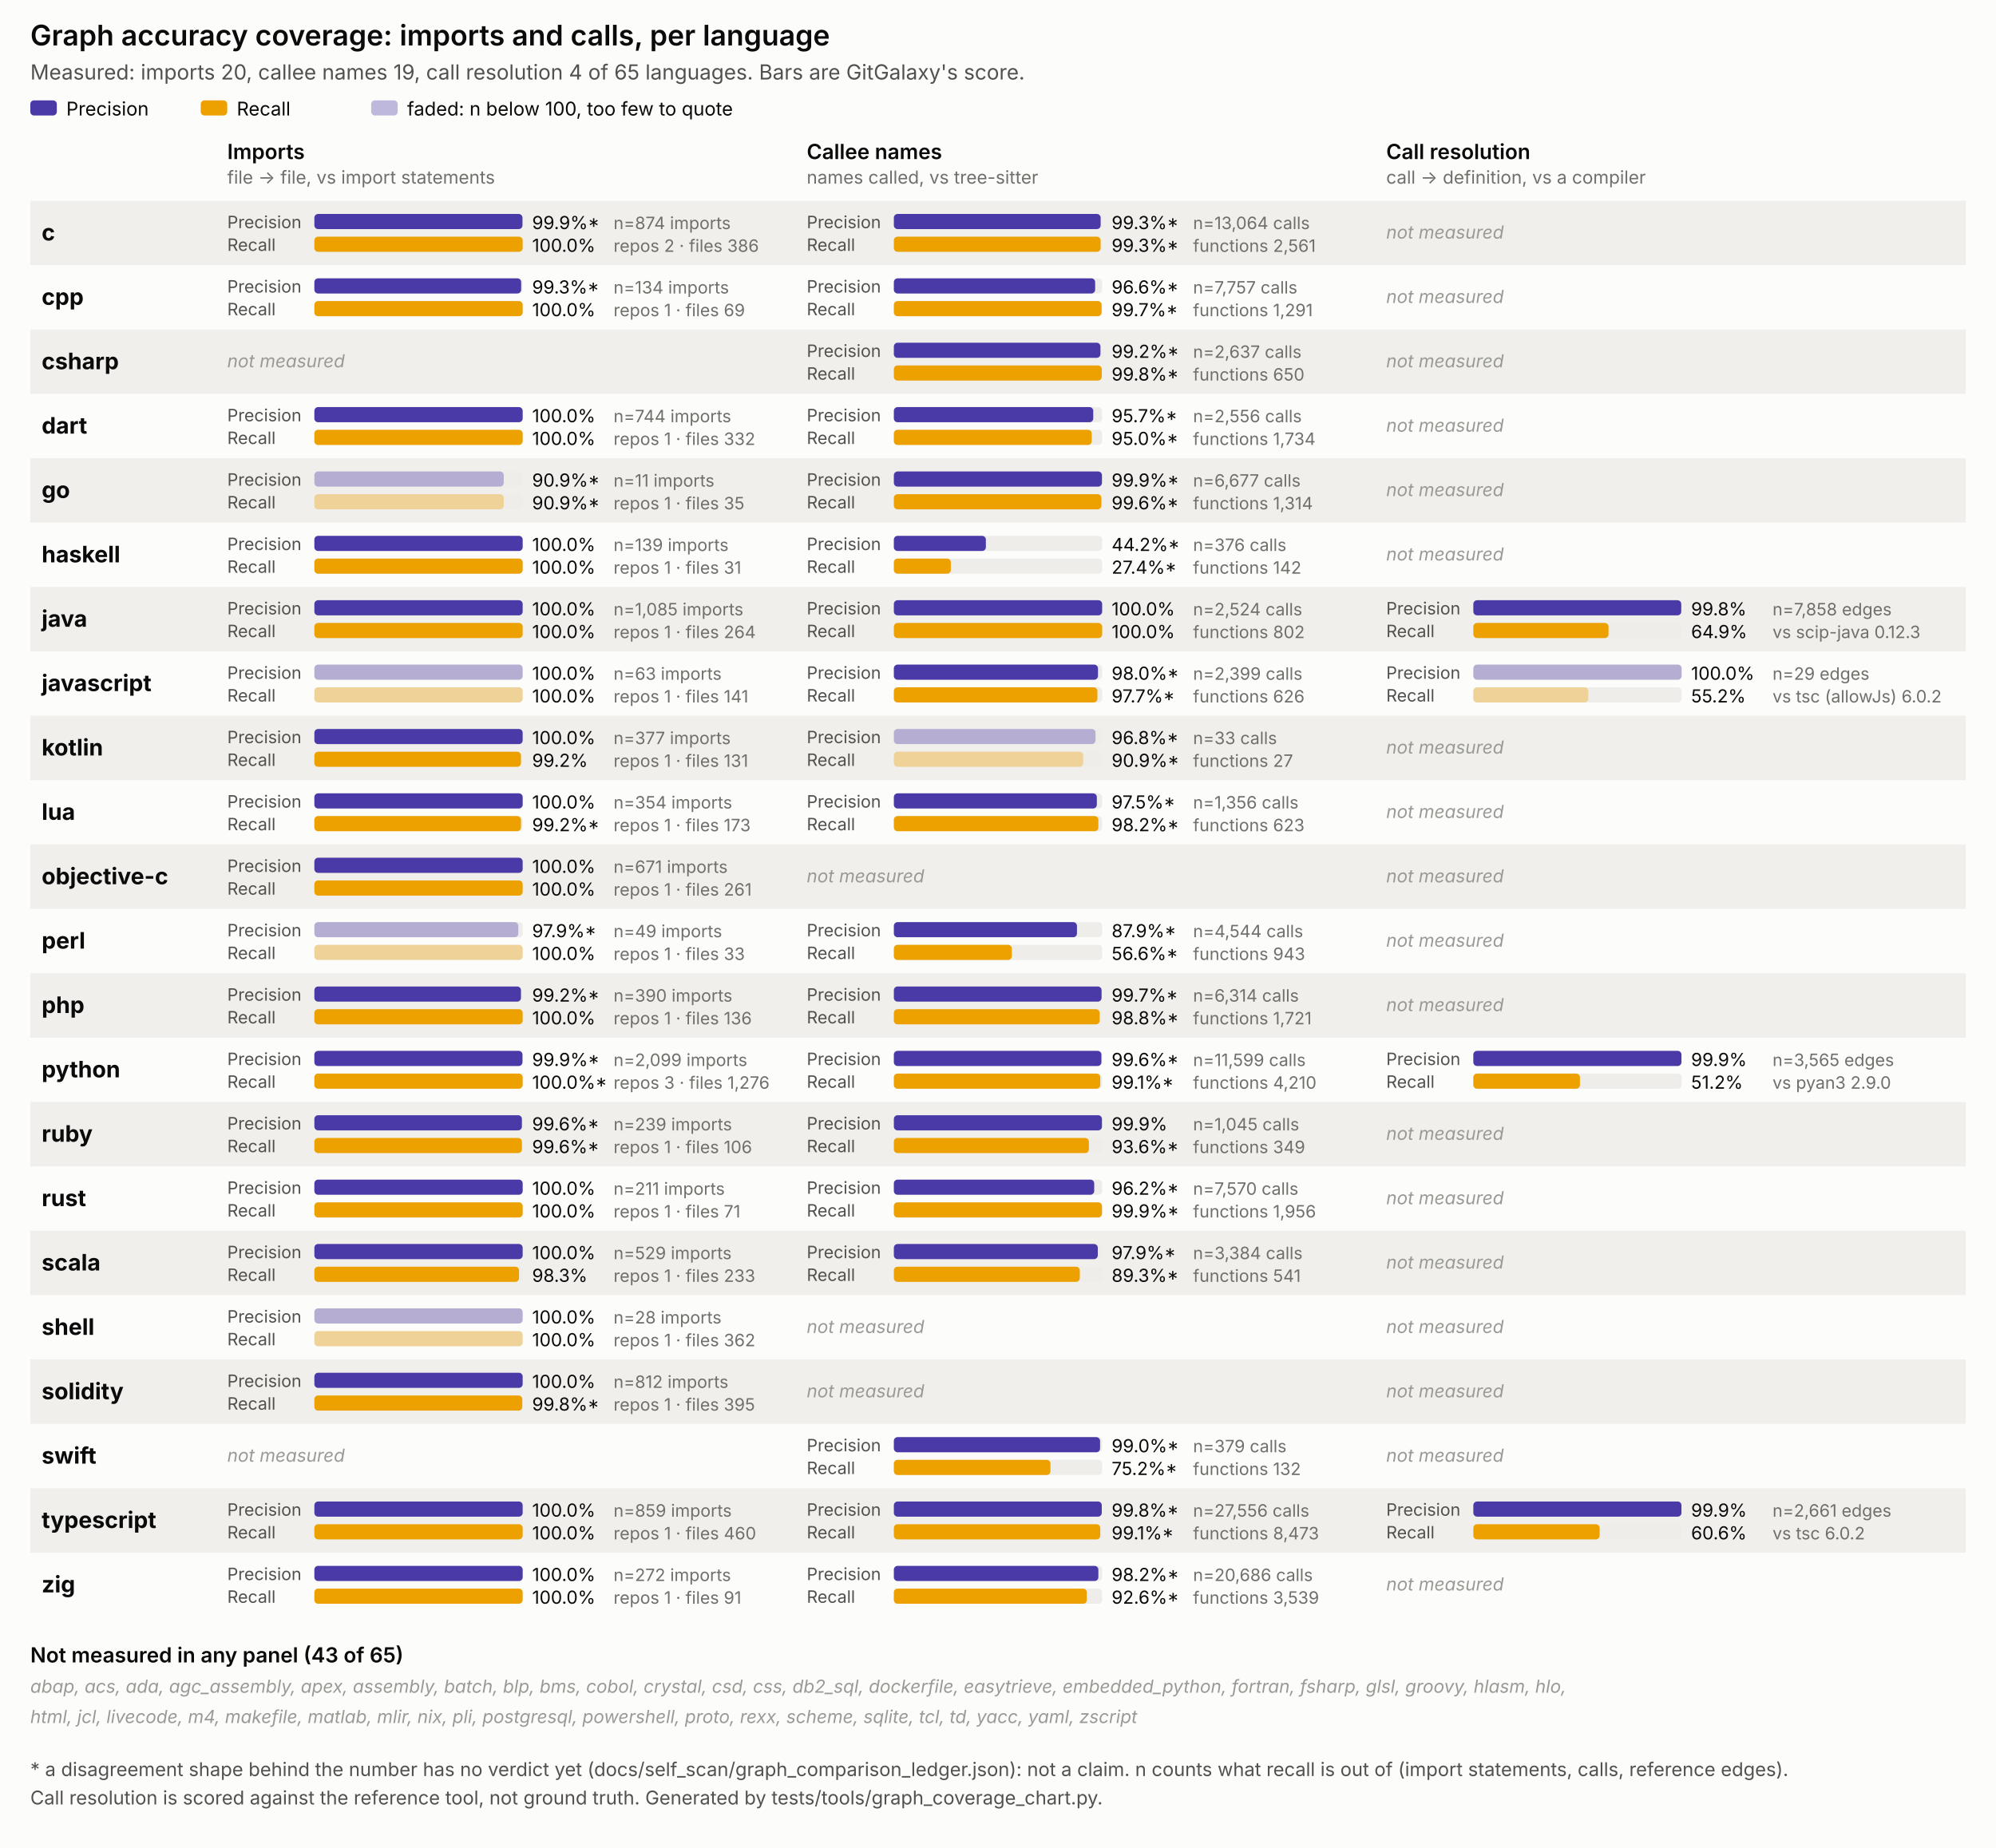
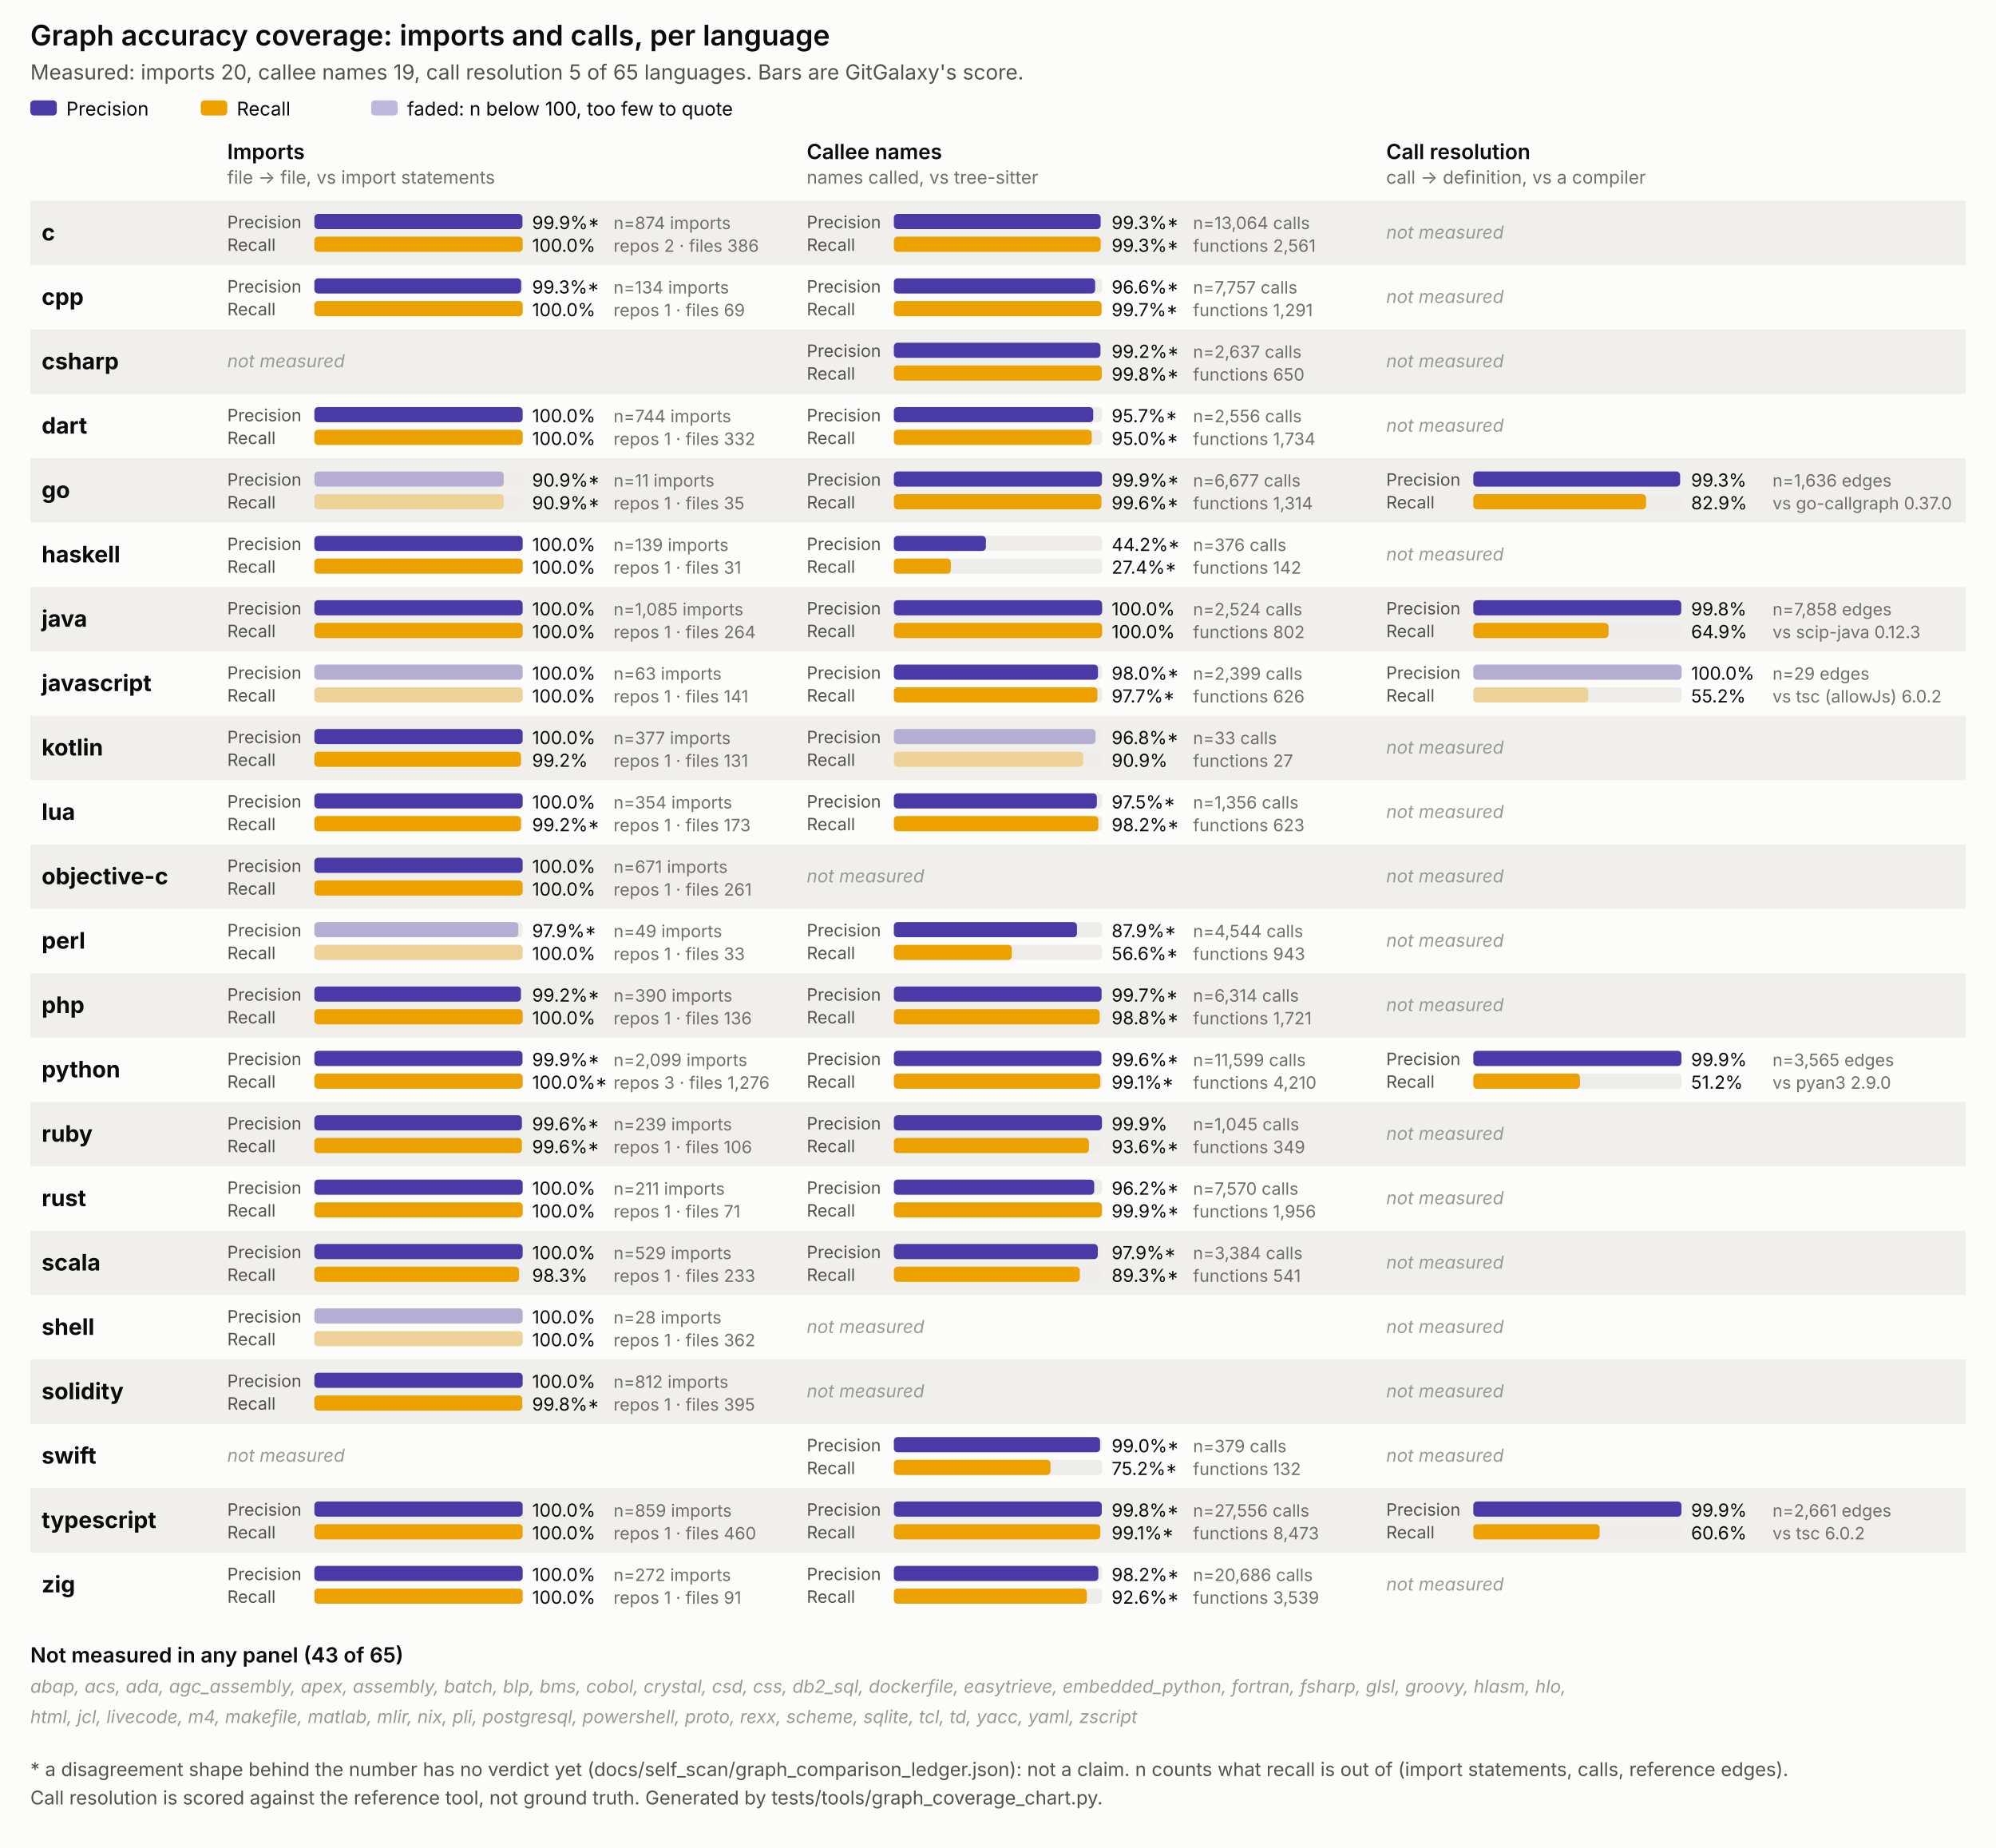
<svg xmlns="http://www.w3.org/2000/svg" viewBox="0 0 1054 976" width="1054" height="976" font-family="system-ui, -apple-system, Segoe UI, sans-serif">
  <style>
  .surface { fill: #fcfcfb; }
  .title { font-size: 15px; font-weight: 600; fill: #0b0b0b; }
  .subtitle { font-size: 11px; fill: #52514e; }
  .panel-title { font-size: 11px; font-weight: 600; fill: #0b0b0b; }
  .panel-sub { font-size: 9.5px; fill: #706f6a; }
  .lang { font-size: 12px; font-weight: 700; fill: #0b0b0b; }
  .pr { font-size: 9px; fill: #52514e; }
  .legend { font-size: 10px; fill: #0b0b0b; }
  .val { font-size: 9.5px; fill: #0b0b0b; }
  .n { font-size: 9px; fill: #706f6a; }
  .none { font-size: 9.5px; fill: #9a9a95; font-style: italic; }
  .note { font-size: 10px; fill: #52514e; }
  .stripe { fill: #f0efec; }
  .track { fill: #eeede9; }
</style>
  <rect class="surface" x="0" y="0" width="1054" height="976" />
  <text class="title" x="16" y="24">Graph accuracy coverage: imports and calls, per language</text>
-   <text class="subtitle" x="16" y="42">Measured: imports 20, callee names 19, call resolution 4 of 65 languages. Bars are GitGalaxy's score.</text>
+   <text class="subtitle" x="16" y="42">Measured: imports 20, callee names 19, call resolution 5 of 65 languages. Bars are GitGalaxy's score.</text>
  <rect x="16" y="53" width="14" height="8" rx="2" fill="#4a3aa7" />
  <text class="legend" x="35" y="61">Precision</text>
  <rect x="106" y="53" width="14" height="8" rx="2" fill="#eda100" />
  <text class="legend" x="125" y="61">Recall</text>
  <rect x="196" y="53" width="14" height="8" rx="2" fill="#4a3aa7" opacity="0.35" />
  <text class="legend" x="215" y="61">faded: n below 100, too few to quote</text>
  <text class="panel-title" x="120" y="84">Imports</text>
  <text class="panel-sub" x="120" y="97">file -&gt; file, vs import statements</text>
  <text class="panel-title" x="426" y="84">Callee names</text>
  <text class="panel-sub" x="426" y="97">names called, vs tree-sitter</text>
  <text class="panel-title" x="732" y="84">Call resolution</text>
  <text class="panel-sub" x="732" y="97">call -&gt; definition, vs a compiler</text>
  <rect class="stripe" x="16" y="106" width="1022" height="34" />
  <text class="lang" x="22" y="127.0">c</text>
  <g>
    <text class="pr" x="120" y="120.5">Precision</text>
    <rect class="track" x="166" y="113" width="110" height="8" rx="2" />
    <rect x="166" y="113" width="109.9" height="8" rx="2" fill="#4a3aa7" />
    <text class="val" x="281" y="121">99.9%*</text>
    <text class="pr" x="120" y="132.5">Recall</text>
    <rect class="track" x="166" y="125" width="110" height="8" rx="2" />
    <rect x="166" y="125" width="110.0" height="8" rx="2" fill="#eda100" />
    <text class="val" x="281" y="133">100.0%</text>
    <text class="n" x="324" y="121">n=874 imports</text>
    <text class="n" x="324" y="133">repos 2 · files 386</text>
  </g>
  <g>
    <text class="pr" x="426" y="120.5">Precision</text>
    <rect class="track" x="472" y="113" width="110" height="8" rx="2" />
    <rect x="472" y="113" width="109.2" height="8" rx="2" fill="#4a3aa7" />
    <text class="val" x="587" y="121">99.3%*</text>
    <text class="pr" x="426" y="132.5">Recall</text>
    <rect class="track" x="472" y="125" width="110" height="8" rx="2" />
    <rect x="472" y="125" width="109.2" height="8" rx="2" fill="#eda100" />
    <text class="val" x="587" y="133">99.3%*</text>
    <text class="n" x="630" y="121">n=13,064 calls</text>
    <text class="n" x="630" y="133">functions 2,561</text>
  </g>
  <text class="none" x="732" y="126.0">not measured</text>
  <text class="lang" x="22" y="161.0">cpp</text>
  <g>
    <text class="pr" x="120" y="154.5">Precision</text>
    <rect class="track" x="166" y="147" width="110" height="8" rx="2" />
    <rect x="166" y="147" width="109.2" height="8" rx="2" fill="#4a3aa7" />
    <text class="val" x="281" y="155">99.3%*</text>
    <text class="pr" x="120" y="166.5">Recall</text>
    <rect class="track" x="166" y="159" width="110" height="8" rx="2" />
    <rect x="166" y="159" width="110.0" height="8" rx="2" fill="#eda100" />
    <text class="val" x="281" y="167">100.0%</text>
    <text class="n" x="324" y="155">n=134 imports</text>
    <text class="n" x="324" y="167">repos 1 · files 69</text>
  </g>
  <g>
    <text class="pr" x="426" y="154.5">Precision</text>
    <rect class="track" x="472" y="147" width="110" height="8" rx="2" />
    <rect x="472" y="147" width="106.3" height="8" rx="2" fill="#4a3aa7" />
    <text class="val" x="587" y="155">96.6%*</text>
    <text class="pr" x="426" y="166.5">Recall</text>
    <rect class="track" x="472" y="159" width="110" height="8" rx="2" />
    <rect x="472" y="159" width="109.7" height="8" rx="2" fill="#eda100" />
    <text class="val" x="587" y="167">99.7%*</text>
    <text class="n" x="630" y="155">n=7,757 calls</text>
    <text class="n" x="630" y="167">functions 1,291</text>
  </g>
  <text class="none" x="732" y="160.0">not measured</text>
  <rect class="stripe" x="16" y="174" width="1022" height="34" />
  <text class="lang" x="22" y="195.0">csharp</text>
  <text class="none" x="120" y="194.0">not measured</text>
  <g>
    <text class="pr" x="426" y="188.5">Precision</text>
    <rect class="track" x="472" y="181" width="110" height="8" rx="2" />
    <rect x="472" y="181" width="109.1" height="8" rx="2" fill="#4a3aa7" />
    <text class="val" x="587" y="189">99.2%*</text>
    <text class="pr" x="426" y="200.5">Recall</text>
    <rect class="track" x="472" y="193" width="110" height="8" rx="2" />
    <rect x="472" y="193" width="109.8" height="8" rx="2" fill="#eda100" />
    <text class="val" x="587" y="201">99.8%*</text>
    <text class="n" x="630" y="189">n=2,637 calls</text>
    <text class="n" x="630" y="201">functions 650</text>
  </g>
  <text class="none" x="732" y="194.0">not measured</text>
  <text class="lang" x="22" y="229.0">dart</text>
  <g>
    <text class="pr" x="120" y="222.5">Precision</text>
    <rect class="track" x="166" y="215" width="110" height="8" rx="2" />
    <rect x="166" y="215" width="110.0" height="8" rx="2" fill="#4a3aa7" />
    <text class="val" x="281" y="223">100.0%</text>
    <text class="pr" x="120" y="234.5">Recall</text>
    <rect class="track" x="166" y="227" width="110" height="8" rx="2" />
    <rect x="166" y="227" width="110.0" height="8" rx="2" fill="#eda100" />
    <text class="val" x="281" y="235">100.0%</text>
    <text class="n" x="324" y="223">n=744 imports</text>
    <text class="n" x="324" y="235">repos 1 · files 332</text>
  </g>
  <g>
    <text class="pr" x="426" y="222.5">Precision</text>
    <rect class="track" x="472" y="215" width="110" height="8" rx="2" />
    <rect x="472" y="215" width="105.3" height="8" rx="2" fill="#4a3aa7" />
    <text class="val" x="587" y="223">95.7%*</text>
    <text class="pr" x="426" y="234.5">Recall</text>
    <rect class="track" x="472" y="227" width="110" height="8" rx="2" />
    <rect x="472" y="227" width="104.5" height="8" rx="2" fill="#eda100" />
    <text class="val" x="587" y="235">95.0%*</text>
    <text class="n" x="630" y="223">n=2,556 calls</text>
    <text class="n" x="630" y="235">functions 1,734</text>
  </g>
  <text class="none" x="732" y="228.0">not measured</text>
  <rect class="stripe" x="16" y="242" width="1022" height="34" />
  <text class="lang" x="22" y="263.0">go</text>
  <g>
    <text class="pr" x="120" y="256.5">Precision</text>
    <rect class="track" x="166" y="249" width="110" height="8" rx="2" />
    <rect x="166" y="249" width="100.0" height="8" rx="2" fill="#4a3aa7" opacity="0.35" />
    <text class="val" x="281" y="257">90.9%*</text>
    <text class="pr" x="120" y="268.5">Recall</text>
    <rect class="track" x="166" y="261" width="110" height="8" rx="2" />
    <rect x="166" y="261" width="100.0" height="8" rx="2" fill="#eda100" opacity="0.35" />
    <text class="val" x="281" y="269">90.9%*</text>
    <text class="n" x="324" y="257">n=11 imports</text>
    <text class="n" x="324" y="269">repos 1 · files 35</text>
  </g>
  <g>
    <text class="pr" x="426" y="256.5">Precision</text>
    <rect class="track" x="472" y="249" width="110" height="8" rx="2" />
    <rect x="472" y="249" width="109.9" height="8" rx="2" fill="#4a3aa7" />
    <text class="val" x="587" y="257">99.9%*</text>
    <text class="pr" x="426" y="268.5">Recall</text>
    <rect class="track" x="472" y="261" width="110" height="8" rx="2" />
    <rect x="472" y="261" width="109.6" height="8" rx="2" fill="#eda100" />
    <text class="val" x="587" y="269">99.6%*</text>
    <text class="n" x="630" y="257">n=6,677 calls</text>
    <text class="n" x="630" y="269">functions 1,314</text>
  </g>
-   <text class="none" x="732" y="262.0">not measured</text>
+   <g>
+     <text class="pr" x="732" y="256.5">Precision</text>
+     <rect class="track" x="778" y="249" width="110" height="8" rx="2" />
+     <rect x="778" y="249" width="109.2" height="8" rx="2" fill="#4a3aa7" />
+     <text class="val" x="893" y="257">99.3%</text>
+     <text class="pr" x="732" y="268.5">Recall</text>
+     <rect class="track" x="778" y="261" width="110" height="8" rx="2" />
+     <rect x="778" y="261" width="91.2" height="8" rx="2" fill="#eda100" />
+     <text class="val" x="893" y="269">82.9%</text>
+     <text class="n" x="936" y="257">n=1,636 edges</text>
+     <text class="n" x="936" y="269">vs go-callgraph 0.37.0</text>
+   </g>
  <text class="lang" x="22" y="297.0">haskell</text>
  <g>
    <text class="pr" x="120" y="290.5">Precision</text>
    <rect class="track" x="166" y="283" width="110" height="8" rx="2" />
    <rect x="166" y="283" width="110.0" height="8" rx="2" fill="#4a3aa7" />
    <text class="val" x="281" y="291">100.0%</text>
    <text class="pr" x="120" y="302.5">Recall</text>
    <rect class="track" x="166" y="295" width="110" height="8" rx="2" />
    <rect x="166" y="295" width="110.0" height="8" rx="2" fill="#eda100" />
    <text class="val" x="281" y="303">100.0%</text>
    <text class="n" x="324" y="291">n=139 imports</text>
    <text class="n" x="324" y="303">repos 1 · files 31</text>
  </g>
  <g>
    <text class="pr" x="426" y="290.5">Precision</text>
    <rect class="track" x="472" y="283" width="110" height="8" rx="2" />
    <rect x="472" y="283" width="48.6" height="8" rx="2" fill="#4a3aa7" />
    <text class="val" x="587" y="291">44.2%*</text>
    <text class="pr" x="426" y="302.5">Recall</text>
    <rect class="track" x="472" y="295" width="110" height="8" rx="2" />
    <rect x="472" y="295" width="30.1" height="8" rx="2" fill="#eda100" />
    <text class="val" x="587" y="303">27.4%*</text>
    <text class="n" x="630" y="291">n=376 calls</text>
    <text class="n" x="630" y="303">functions 142</text>
  </g>
  <text class="none" x="732" y="296.0">not measured</text>
  <rect class="stripe" x="16" y="310" width="1022" height="34" />
  <text class="lang" x="22" y="331.0">java</text>
  <g>
    <text class="pr" x="120" y="324.5">Precision</text>
    <rect class="track" x="166" y="317" width="110" height="8" rx="2" />
    <rect x="166" y="317" width="110.0" height="8" rx="2" fill="#4a3aa7" />
    <text class="val" x="281" y="325">100.0%</text>
    <text class="pr" x="120" y="336.5">Recall</text>
    <rect class="track" x="166" y="329" width="110" height="8" rx="2" />
    <rect x="166" y="329" width="110.0" height="8" rx="2" fill="#eda100" />
    <text class="val" x="281" y="337">100.0%</text>
    <text class="n" x="324" y="325">n=1,085 imports</text>
    <text class="n" x="324" y="337">repos 1 · files 264</text>
  </g>
  <g>
    <text class="pr" x="426" y="324.5">Precision</text>
    <rect class="track" x="472" y="317" width="110" height="8" rx="2" />
    <rect x="472" y="317" width="110.0" height="8" rx="2" fill="#4a3aa7" />
    <text class="val" x="587" y="325">100.0%</text>
    <text class="pr" x="426" y="336.5">Recall</text>
    <rect class="track" x="472" y="329" width="110" height="8" rx="2" />
    <rect x="472" y="329" width="110.0" height="8" rx="2" fill="#eda100" />
    <text class="val" x="587" y="337">100.0%</text>
    <text class="n" x="630" y="325">n=2,524 calls</text>
    <text class="n" x="630" y="337">functions 802</text>
  </g>
  <g>
    <text class="pr" x="732" y="324.5">Precision</text>
    <rect class="track" x="778" y="317" width="110" height="8" rx="2" />
    <rect x="778" y="317" width="109.8" height="8" rx="2" fill="#4a3aa7" />
    <text class="val" x="893" y="325">99.8%</text>
    <text class="pr" x="732" y="336.5">Recall</text>
    <rect class="track" x="778" y="329" width="110" height="8" rx="2" />
    <rect x="778" y="329" width="71.4" height="8" rx="2" fill="#eda100" />
    <text class="val" x="893" y="337">64.9%</text>
    <text class="n" x="936" y="325">n=7,858 edges</text>
    <text class="n" x="936" y="337">vs scip-java 0.12.3</text>
  </g>
  <text class="lang" x="22" y="365.0">javascript</text>
  <g>
    <text class="pr" x="120" y="358.5">Precision</text>
    <rect class="track" x="166" y="351" width="110" height="8" rx="2" />
    <rect x="166" y="351" width="110.0" height="8" rx="2" fill="#4a3aa7" opacity="0.35" />
    <text class="val" x="281" y="359">100.0%</text>
    <text class="pr" x="120" y="370.5">Recall</text>
    <rect class="track" x="166" y="363" width="110" height="8" rx="2" />
    <rect x="166" y="363" width="110.0" height="8" rx="2" fill="#eda100" opacity="0.35" />
    <text class="val" x="281" y="371">100.0%</text>
    <text class="n" x="324" y="359">n=63 imports</text>
    <text class="n" x="324" y="371">repos 1 · files 141</text>
  </g>
  <g>
    <text class="pr" x="426" y="358.5">Precision</text>
    <rect class="track" x="472" y="351" width="110" height="8" rx="2" />
    <rect x="472" y="351" width="107.8" height="8" rx="2" fill="#4a3aa7" />
    <text class="val" x="587" y="359">98.0%*</text>
    <text class="pr" x="426" y="370.5">Recall</text>
    <rect class="track" x="472" y="363" width="110" height="8" rx="2" />
    <rect x="472" y="363" width="107.5" height="8" rx="2" fill="#eda100" />
    <text class="val" x="587" y="371">97.7%*</text>
    <text class="n" x="630" y="359">n=2,399 calls</text>
    <text class="n" x="630" y="371">functions 626</text>
  </g>
  <g>
    <text class="pr" x="732" y="358.5">Precision</text>
    <rect class="track" x="778" y="351" width="110" height="8" rx="2" />
    <rect x="778" y="351" width="110.0" height="8" rx="2" fill="#4a3aa7" opacity="0.35" />
    <text class="val" x="893" y="359">100.0%</text>
    <text class="pr" x="732" y="370.5">Recall</text>
    <rect class="track" x="778" y="363" width="110" height="8" rx="2" />
    <rect x="778" y="363" width="60.7" height="8" rx="2" fill="#eda100" opacity="0.35" />
    <text class="val" x="893" y="371">55.2%</text>
    <text class="n" x="936" y="359">n=29 edges</text>
    <text class="n" x="936" y="371">vs tsc (allowJs) 6.0.2</text>
  </g>
  <rect class="stripe" x="16" y="378" width="1022" height="34" />
  <text class="lang" x="22" y="399.0">kotlin</text>
  <g>
    <text class="pr" x="120" y="392.5">Precision</text>
    <rect class="track" x="166" y="385" width="110" height="8" rx="2" />
    <rect x="166" y="385" width="110.0" height="8" rx="2" fill="#4a3aa7" />
    <text class="val" x="281" y="393">100.0%</text>
    <text class="pr" x="120" y="404.5">Recall</text>
    <rect class="track" x="166" y="397" width="110" height="8" rx="2" />
    <rect x="166" y="397" width="109.1" height="8" rx="2" fill="#eda100" />
    <text class="val" x="281" y="405">99.2%</text>
    <text class="n" x="324" y="393">n=377 imports</text>
    <text class="n" x="324" y="405">repos 1 · files 131</text>
  </g>
  <g>
    <text class="pr" x="426" y="392.5">Precision</text>
    <rect class="track" x="472" y="385" width="110" height="8" rx="2" />
    <rect x="472" y="385" width="106.5" height="8" rx="2" fill="#4a3aa7" opacity="0.35" />
    <text class="val" x="587" y="393">96.8%*</text>
    <text class="pr" x="426" y="404.5">Recall</text>
    <rect class="track" x="472" y="397" width="110" height="8" rx="2" />
    <rect x="472" y="397" width="100.0" height="8" rx="2" fill="#eda100" opacity="0.35" />
-     <text class="val" x="587" y="405">90.9%*</text>
+     <text class="val" x="587" y="405">90.9%</text>
    <text class="n" x="630" y="393">n=33 calls</text>
    <text class="n" x="630" y="405">functions 27</text>
  </g>
  <text class="none" x="732" y="398.0">not measured</text>
  <text class="lang" x="22" y="433.0">lua</text>
  <g>
    <text class="pr" x="120" y="426.5">Precision</text>
    <rect class="track" x="166" y="419" width="110" height="8" rx="2" />
    <rect x="166" y="419" width="110.0" height="8" rx="2" fill="#4a3aa7" />
    <text class="val" x="281" y="427">100.0%</text>
    <text class="pr" x="120" y="438.5">Recall</text>
    <rect class="track" x="166" y="431" width="110" height="8" rx="2" />
    <rect x="166" y="431" width="109.1" height="8" rx="2" fill="#eda100" />
    <text class="val" x="281" y="439">99.2%*</text>
    <text class="n" x="324" y="427">n=354 imports</text>
    <text class="n" x="324" y="439">repos 1 · files 173</text>
  </g>
  <g>
    <text class="pr" x="426" y="426.5">Precision</text>
    <rect class="track" x="472" y="419" width="110" height="8" rx="2" />
    <rect x="472" y="419" width="107.2" height="8" rx="2" fill="#4a3aa7" />
    <text class="val" x="587" y="427">97.5%*</text>
    <text class="pr" x="426" y="438.5">Recall</text>
    <rect class="track" x="472" y="431" width="110" height="8" rx="2" />
    <rect x="472" y="431" width="108.0" height="8" rx="2" fill="#eda100" />
    <text class="val" x="587" y="439">98.2%*</text>
    <text class="n" x="630" y="427">n=1,356 calls</text>
    <text class="n" x="630" y="439">functions 623</text>
  </g>
  <text class="none" x="732" y="432.0">not measured</text>
  <rect class="stripe" x="16" y="446" width="1022" height="34" />
  <text class="lang" x="22" y="467.0">objective-c</text>
  <g>
    <text class="pr" x="120" y="460.5">Precision</text>
    <rect class="track" x="166" y="453" width="110" height="8" rx="2" />
    <rect x="166" y="453" width="110.0" height="8" rx="2" fill="#4a3aa7" />
    <text class="val" x="281" y="461">100.0%</text>
    <text class="pr" x="120" y="472.5">Recall</text>
    <rect class="track" x="166" y="465" width="110" height="8" rx="2" />
    <rect x="166" y="465" width="110.0" height="8" rx="2" fill="#eda100" />
    <text class="val" x="281" y="473">100.0%</text>
    <text class="n" x="324" y="461">n=671 imports</text>
    <text class="n" x="324" y="473">repos 1 · files 261</text>
  </g>
  <text class="none" x="426" y="466.0">not measured</text>
  <text class="none" x="732" y="466.0">not measured</text>
  <text class="lang" x="22" y="501.0">perl</text>
  <g>
    <text class="pr" x="120" y="494.5">Precision</text>
    <rect class="track" x="166" y="487" width="110" height="8" rx="2" />
    <rect x="166" y="487" width="107.7" height="8" rx="2" fill="#4a3aa7" opacity="0.35" />
    <text class="val" x="281" y="495">97.9%*</text>
    <text class="pr" x="120" y="506.5">Recall</text>
    <rect class="track" x="166" y="499" width="110" height="8" rx="2" />
    <rect x="166" y="499" width="110.0" height="8" rx="2" fill="#eda100" opacity="0.35" />
    <text class="val" x="281" y="507">100.0%</text>
    <text class="n" x="324" y="495">n=49 imports</text>
    <text class="n" x="324" y="507">repos 1 · files 33</text>
  </g>
  <g>
    <text class="pr" x="426" y="494.5">Precision</text>
    <rect class="track" x="472" y="487" width="110" height="8" rx="2" />
    <rect x="472" y="487" width="96.7" height="8" rx="2" fill="#4a3aa7" />
    <text class="val" x="587" y="495">87.9%*</text>
    <text class="pr" x="426" y="506.5">Recall</text>
    <rect class="track" x="472" y="499" width="110" height="8" rx="2" />
    <rect x="472" y="499" width="62.3" height="8" rx="2" fill="#eda100" />
    <text class="val" x="587" y="507">56.6%*</text>
    <text class="n" x="630" y="495">n=4,544 calls</text>
    <text class="n" x="630" y="507">functions 943</text>
  </g>
  <text class="none" x="732" y="500.0">not measured</text>
  <rect class="stripe" x="16" y="514" width="1022" height="34" />
  <text class="lang" x="22" y="535.0">php</text>
  <g>
    <text class="pr" x="120" y="528.5">Precision</text>
    <rect class="track" x="166" y="521" width="110" height="8" rx="2" />
    <rect x="166" y="521" width="109.1" height="8" rx="2" fill="#4a3aa7" />
    <text class="val" x="281" y="529">99.2%*</text>
    <text class="pr" x="120" y="540.5">Recall</text>
    <rect class="track" x="166" y="533" width="110" height="8" rx="2" />
    <rect x="166" y="533" width="110.0" height="8" rx="2" fill="#eda100" />
    <text class="val" x="281" y="541">100.0%</text>
    <text class="n" x="324" y="529">n=390 imports</text>
    <text class="n" x="324" y="541">repos 1 · files 136</text>
  </g>
  <g>
    <text class="pr" x="426" y="528.5">Precision</text>
    <rect class="track" x="472" y="521" width="110" height="8" rx="2" />
    <rect x="472" y="521" width="109.7" height="8" rx="2" fill="#4a3aa7" />
    <text class="val" x="587" y="529">99.7%*</text>
    <text class="pr" x="426" y="540.5">Recall</text>
    <rect class="track" x="472" y="533" width="110" height="8" rx="2" />
    <rect x="472" y="533" width="108.7" height="8" rx="2" fill="#eda100" />
    <text class="val" x="587" y="541">98.8%*</text>
    <text class="n" x="630" y="529">n=6,314 calls</text>
    <text class="n" x="630" y="541">functions 1,721</text>
  </g>
  <text class="none" x="732" y="534.0">not measured</text>
  <text class="lang" x="22" y="569.0">python</text>
  <g>
    <text class="pr" x="120" y="562.5">Precision</text>
    <rect class="track" x="166" y="555" width="110" height="8" rx="2" />
    <rect x="166" y="555" width="109.9" height="8" rx="2" fill="#4a3aa7" />
    <text class="val" x="281" y="563">99.9%*</text>
    <text class="pr" x="120" y="574.5">Recall</text>
    <rect class="track" x="166" y="567" width="110" height="8" rx="2" />
    <rect x="166" y="567" width="110.0" height="8" rx="2" fill="#eda100" />
    <text class="val" x="281" y="575">100.0%*</text>
    <text class="n" x="324" y="563">n=2,099 imports</text>
    <text class="n" x="324" y="575">repos 3 · files 1,276</text>
  </g>
  <g>
    <text class="pr" x="426" y="562.5">Precision</text>
    <rect class="track" x="472" y="555" width="110" height="8" rx="2" />
    <rect x="472" y="555" width="109.6" height="8" rx="2" fill="#4a3aa7" />
    <text class="val" x="587" y="563">99.6%*</text>
    <text class="pr" x="426" y="574.5">Recall</text>
    <rect class="track" x="472" y="567" width="110" height="8" rx="2" />
    <rect x="472" y="567" width="109.0" height="8" rx="2" fill="#eda100" />
    <text class="val" x="587" y="575">99.1%*</text>
    <text class="n" x="630" y="563">n=11,599 calls</text>
    <text class="n" x="630" y="575">functions 4,210</text>
  </g>
  <g>
    <text class="pr" x="732" y="562.5">Precision</text>
    <rect class="track" x="778" y="555" width="110" height="8" rx="2" />
    <rect x="778" y="555" width="109.9" height="8" rx="2" fill="#4a3aa7" />
    <text class="val" x="893" y="563">99.9%</text>
    <text class="pr" x="732" y="574.5">Recall</text>
    <rect class="track" x="778" y="567" width="110" height="8" rx="2" />
    <rect x="778" y="567" width="56.3" height="8" rx="2" fill="#eda100" />
    <text class="val" x="893" y="575">51.2%</text>
    <text class="n" x="936" y="563">n=3,565 edges</text>
    <text class="n" x="936" y="575">vs pyan3 2.9.0</text>
  </g>
  <rect class="stripe" x="16" y="582" width="1022" height="34" />
  <text class="lang" x="22" y="603.0">ruby</text>
  <g>
    <text class="pr" x="120" y="596.5">Precision</text>
    <rect class="track" x="166" y="589" width="110" height="8" rx="2" />
    <rect x="166" y="589" width="109.6" height="8" rx="2" fill="#4a3aa7" />
    <text class="val" x="281" y="597">99.6%*</text>
    <text class="pr" x="120" y="608.5">Recall</text>
    <rect class="track" x="166" y="601" width="110" height="8" rx="2" />
    <rect x="166" y="601" width="109.6" height="8" rx="2" fill="#eda100" />
    <text class="val" x="281" y="609">99.6%*</text>
    <text class="n" x="324" y="597">n=239 imports</text>
    <text class="n" x="324" y="609">repos 1 · files 106</text>
  </g>
  <g>
    <text class="pr" x="426" y="596.5">Precision</text>
    <rect class="track" x="472" y="589" width="110" height="8" rx="2" />
    <rect x="472" y="589" width="109.9" height="8" rx="2" fill="#4a3aa7" />
    <text class="val" x="587" y="597">99.9%</text>
    <text class="pr" x="426" y="608.5">Recall</text>
    <rect class="track" x="472" y="601" width="110" height="8" rx="2" />
    <rect x="472" y="601" width="103.0" height="8" rx="2" fill="#eda100" />
    <text class="val" x="587" y="609">93.6%*</text>
    <text class="n" x="630" y="597">n=1,045 calls</text>
    <text class="n" x="630" y="609">functions 349</text>
  </g>
  <text class="none" x="732" y="602.0">not measured</text>
  <text class="lang" x="22" y="637.0">rust</text>
  <g>
    <text class="pr" x="120" y="630.5">Precision</text>
    <rect class="track" x="166" y="623" width="110" height="8" rx="2" />
    <rect x="166" y="623" width="110.0" height="8" rx="2" fill="#4a3aa7" />
    <text class="val" x="281" y="631">100.0%</text>
    <text class="pr" x="120" y="642.5">Recall</text>
    <rect class="track" x="166" y="635" width="110" height="8" rx="2" />
    <rect x="166" y="635" width="110.0" height="8" rx="2" fill="#eda100" />
    <text class="val" x="281" y="643">100.0%</text>
    <text class="n" x="324" y="631">n=211 imports</text>
    <text class="n" x="324" y="643">repos 1 · files 71</text>
  </g>
  <g>
    <text class="pr" x="426" y="630.5">Precision</text>
    <rect class="track" x="472" y="623" width="110" height="8" rx="2" />
    <rect x="472" y="623" width="105.8" height="8" rx="2" fill="#4a3aa7" />
    <text class="val" x="587" y="631">96.2%*</text>
    <text class="pr" x="426" y="642.5">Recall</text>
    <rect class="track" x="472" y="635" width="110" height="8" rx="2" />
    <rect x="472" y="635" width="109.9" height="8" rx="2" fill="#eda100" />
    <text class="val" x="587" y="643">99.9%*</text>
    <text class="n" x="630" y="631">n=7,570 calls</text>
    <text class="n" x="630" y="643">functions 1,956</text>
  </g>
  <text class="none" x="732" y="636.0">not measured</text>
  <rect class="stripe" x="16" y="650" width="1022" height="34" />
  <text class="lang" x="22" y="671.0">scala</text>
  <g>
    <text class="pr" x="120" y="664.5">Precision</text>
    <rect class="track" x="166" y="657" width="110" height="8" rx="2" />
    <rect x="166" y="657" width="110.0" height="8" rx="2" fill="#4a3aa7" />
    <text class="val" x="281" y="665">100.0%</text>
    <text class="pr" x="120" y="676.5">Recall</text>
    <rect class="track" x="166" y="669" width="110" height="8" rx="2" />
    <rect x="166" y="669" width="108.1" height="8" rx="2" fill="#eda100" />
    <text class="val" x="281" y="677">98.3%</text>
    <text class="n" x="324" y="665">n=529 imports</text>
    <text class="n" x="324" y="677">repos 1 · files 233</text>
  </g>
  <g>
    <text class="pr" x="426" y="664.5">Precision</text>
    <rect class="track" x="472" y="657" width="110" height="8" rx="2" />
    <rect x="472" y="657" width="107.7" height="8" rx="2" fill="#4a3aa7" />
    <text class="val" x="587" y="665">97.9%*</text>
    <text class="pr" x="426" y="676.5">Recall</text>
    <rect class="track" x="472" y="669" width="110" height="8" rx="2" />
    <rect x="472" y="669" width="98.2" height="8" rx="2" fill="#eda100" />
    <text class="val" x="587" y="677">89.3%*</text>
    <text class="n" x="630" y="665">n=3,384 calls</text>
    <text class="n" x="630" y="677">functions 541</text>
  </g>
  <text class="none" x="732" y="670.0">not measured</text>
  <text class="lang" x="22" y="705.0">shell</text>
  <g>
    <text class="pr" x="120" y="698.5">Precision</text>
    <rect class="track" x="166" y="691" width="110" height="8" rx="2" />
    <rect x="166" y="691" width="110.0" height="8" rx="2" fill="#4a3aa7" opacity="0.35" />
    <text class="val" x="281" y="699">100.0%</text>
    <text class="pr" x="120" y="710.5">Recall</text>
    <rect class="track" x="166" y="703" width="110" height="8" rx="2" />
    <rect x="166" y="703" width="110.0" height="8" rx="2" fill="#eda100" opacity="0.35" />
    <text class="val" x="281" y="711">100.0%</text>
    <text class="n" x="324" y="699">n=28 imports</text>
    <text class="n" x="324" y="711">repos 1 · files 362</text>
  </g>
  <text class="none" x="426" y="704.0">not measured</text>
  <text class="none" x="732" y="704.0">not measured</text>
  <rect class="stripe" x="16" y="718" width="1022" height="34" />
  <text class="lang" x="22" y="739.0">solidity</text>
  <g>
    <text class="pr" x="120" y="732.5">Precision</text>
    <rect class="track" x="166" y="725" width="110" height="8" rx="2" />
    <rect x="166" y="725" width="110.0" height="8" rx="2" fill="#4a3aa7" />
    <text class="val" x="281" y="733">100.0%</text>
    <text class="pr" x="120" y="744.5">Recall</text>
    <rect class="track" x="166" y="737" width="110" height="8" rx="2" />
    <rect x="166" y="737" width="109.8" height="8" rx="2" fill="#eda100" />
    <text class="val" x="281" y="745">99.8%*</text>
    <text class="n" x="324" y="733">n=812 imports</text>
    <text class="n" x="324" y="745">repos 1 · files 395</text>
  </g>
  <text class="none" x="426" y="738.0">not measured</text>
  <text class="none" x="732" y="738.0">not measured</text>
  <text class="lang" x="22" y="773.0">swift</text>
  <text class="none" x="120" y="772.0">not measured</text>
  <g>
    <text class="pr" x="426" y="766.5">Precision</text>
    <rect class="track" x="472" y="759" width="110" height="8" rx="2" />
    <rect x="472" y="759" width="108.9" height="8" rx="2" fill="#4a3aa7" />
    <text class="val" x="587" y="767">99.0%*</text>
    <text class="pr" x="426" y="778.5">Recall</text>
    <rect class="track" x="472" y="771" width="110" height="8" rx="2" />
    <rect x="472" y="771" width="82.7" height="8" rx="2" fill="#eda100" />
    <text class="val" x="587" y="779">75.2%*</text>
    <text class="n" x="630" y="767">n=379 calls</text>
    <text class="n" x="630" y="779">functions 132</text>
  </g>
  <text class="none" x="732" y="772.0">not measured</text>
  <rect class="stripe" x="16" y="786" width="1022" height="34" />
  <text class="lang" x="22" y="807.0">typescript</text>
  <g>
    <text class="pr" x="120" y="800.5">Precision</text>
    <rect class="track" x="166" y="793" width="110" height="8" rx="2" />
    <rect x="166" y="793" width="110.0" height="8" rx="2" fill="#4a3aa7" />
    <text class="val" x="281" y="801">100.0%</text>
    <text class="pr" x="120" y="812.5">Recall</text>
    <rect class="track" x="166" y="805" width="110" height="8" rx="2" />
    <rect x="166" y="805" width="110.0" height="8" rx="2" fill="#eda100" />
    <text class="val" x="281" y="813">100.0%</text>
    <text class="n" x="324" y="801">n=859 imports</text>
    <text class="n" x="324" y="813">repos 1 · files 460</text>
  </g>
  <g>
    <text class="pr" x="426" y="800.5">Precision</text>
    <rect class="track" x="472" y="793" width="110" height="8" rx="2" />
    <rect x="472" y="793" width="109.8" height="8" rx="2" fill="#4a3aa7" />
    <text class="val" x="587" y="801">99.8%*</text>
    <text class="pr" x="426" y="812.5">Recall</text>
    <rect class="track" x="472" y="805" width="110" height="8" rx="2" />
    <rect x="472" y="805" width="109.0" height="8" rx="2" fill="#eda100" />
    <text class="val" x="587" y="813">99.1%*</text>
    <text class="n" x="630" y="801">n=27,556 calls</text>
    <text class="n" x="630" y="813">functions 8,473</text>
  </g>
  <g>
    <text class="pr" x="732" y="800.5">Precision</text>
    <rect class="track" x="778" y="793" width="110" height="8" rx="2" />
    <rect x="778" y="793" width="109.9" height="8" rx="2" fill="#4a3aa7" />
    <text class="val" x="893" y="801">99.9%</text>
    <text class="pr" x="732" y="812.5">Recall</text>
    <rect class="track" x="778" y="805" width="110" height="8" rx="2" />
    <rect x="778" y="805" width="66.7" height="8" rx="2" fill="#eda100" />
    <text class="val" x="893" y="813">60.6%</text>
    <text class="n" x="936" y="801">n=2,661 edges</text>
    <text class="n" x="936" y="813">vs tsc 6.0.2</text>
  </g>
  <text class="lang" x="22" y="841.0">zig</text>
  <g>
    <text class="pr" x="120" y="834.5">Precision</text>
    <rect class="track" x="166" y="827" width="110" height="8" rx="2" />
    <rect x="166" y="827" width="110.0" height="8" rx="2" fill="#4a3aa7" />
    <text class="val" x="281" y="835">100.0%</text>
    <text class="pr" x="120" y="846.5">Recall</text>
    <rect class="track" x="166" y="839" width="110" height="8" rx="2" />
    <rect x="166" y="839" width="110.0" height="8" rx="2" fill="#eda100" />
    <text class="val" x="281" y="847">100.0%</text>
    <text class="n" x="324" y="835">n=272 imports</text>
    <text class="n" x="324" y="847">repos 1 · files 91</text>
  </g>
  <g>
    <text class="pr" x="426" y="834.5">Precision</text>
    <rect class="track" x="472" y="827" width="110" height="8" rx="2" />
    <rect x="472" y="827" width="108.0" height="8" rx="2" fill="#4a3aa7" />
    <text class="val" x="587" y="835">98.2%*</text>
    <text class="pr" x="426" y="846.5">Recall</text>
    <rect class="track" x="472" y="839" width="110" height="8" rx="2" />
    <rect x="472" y="839" width="101.9" height="8" rx="2" fill="#eda100" />
    <text class="val" x="587" y="847">92.6%*</text>
    <text class="n" x="630" y="835">n=20,686 calls</text>
    <text class="n" x="630" y="847">functions 3,539</text>
  </g>
  <text class="none" x="732" y="840.0">not measured</text>
  <text class="panel-title" x="16" y="878">Not measured in any panel (43 of 65)</text>
  <text class="none" x="16" y="894">abap, acs, ada, agc_assembly, apex, assembly, batch, blp, bms, cobol, crystal, csd, css, db2_sql, dockerfile, easytrieve, embedded_python, fortran, fsharp, glsl, groovy, hlasm, hlo,</text>
  <text class="none" x="16" y="910">html, jcl, livecode, m4, makefile, matlab, mlir, nix, pli, postgresql, powershell, proto, rexx, scheme, sqlite, tcl, td, yacc, yaml, zscript</text>
  <text class="note" x="16" y="938">* a disagreement shape behind the number has no verdict yet (docs/self_scan/graph_comparison_ledger.json): not a claim. n counts what recall is out of (import statements, calls, reference edges).</text>
  <text class="note" x="16" y="953">Call resolution is scored against the reference tool, not ground truth. Generated by tests/tools/graph_coverage_chart.py.</text>
</svg>
